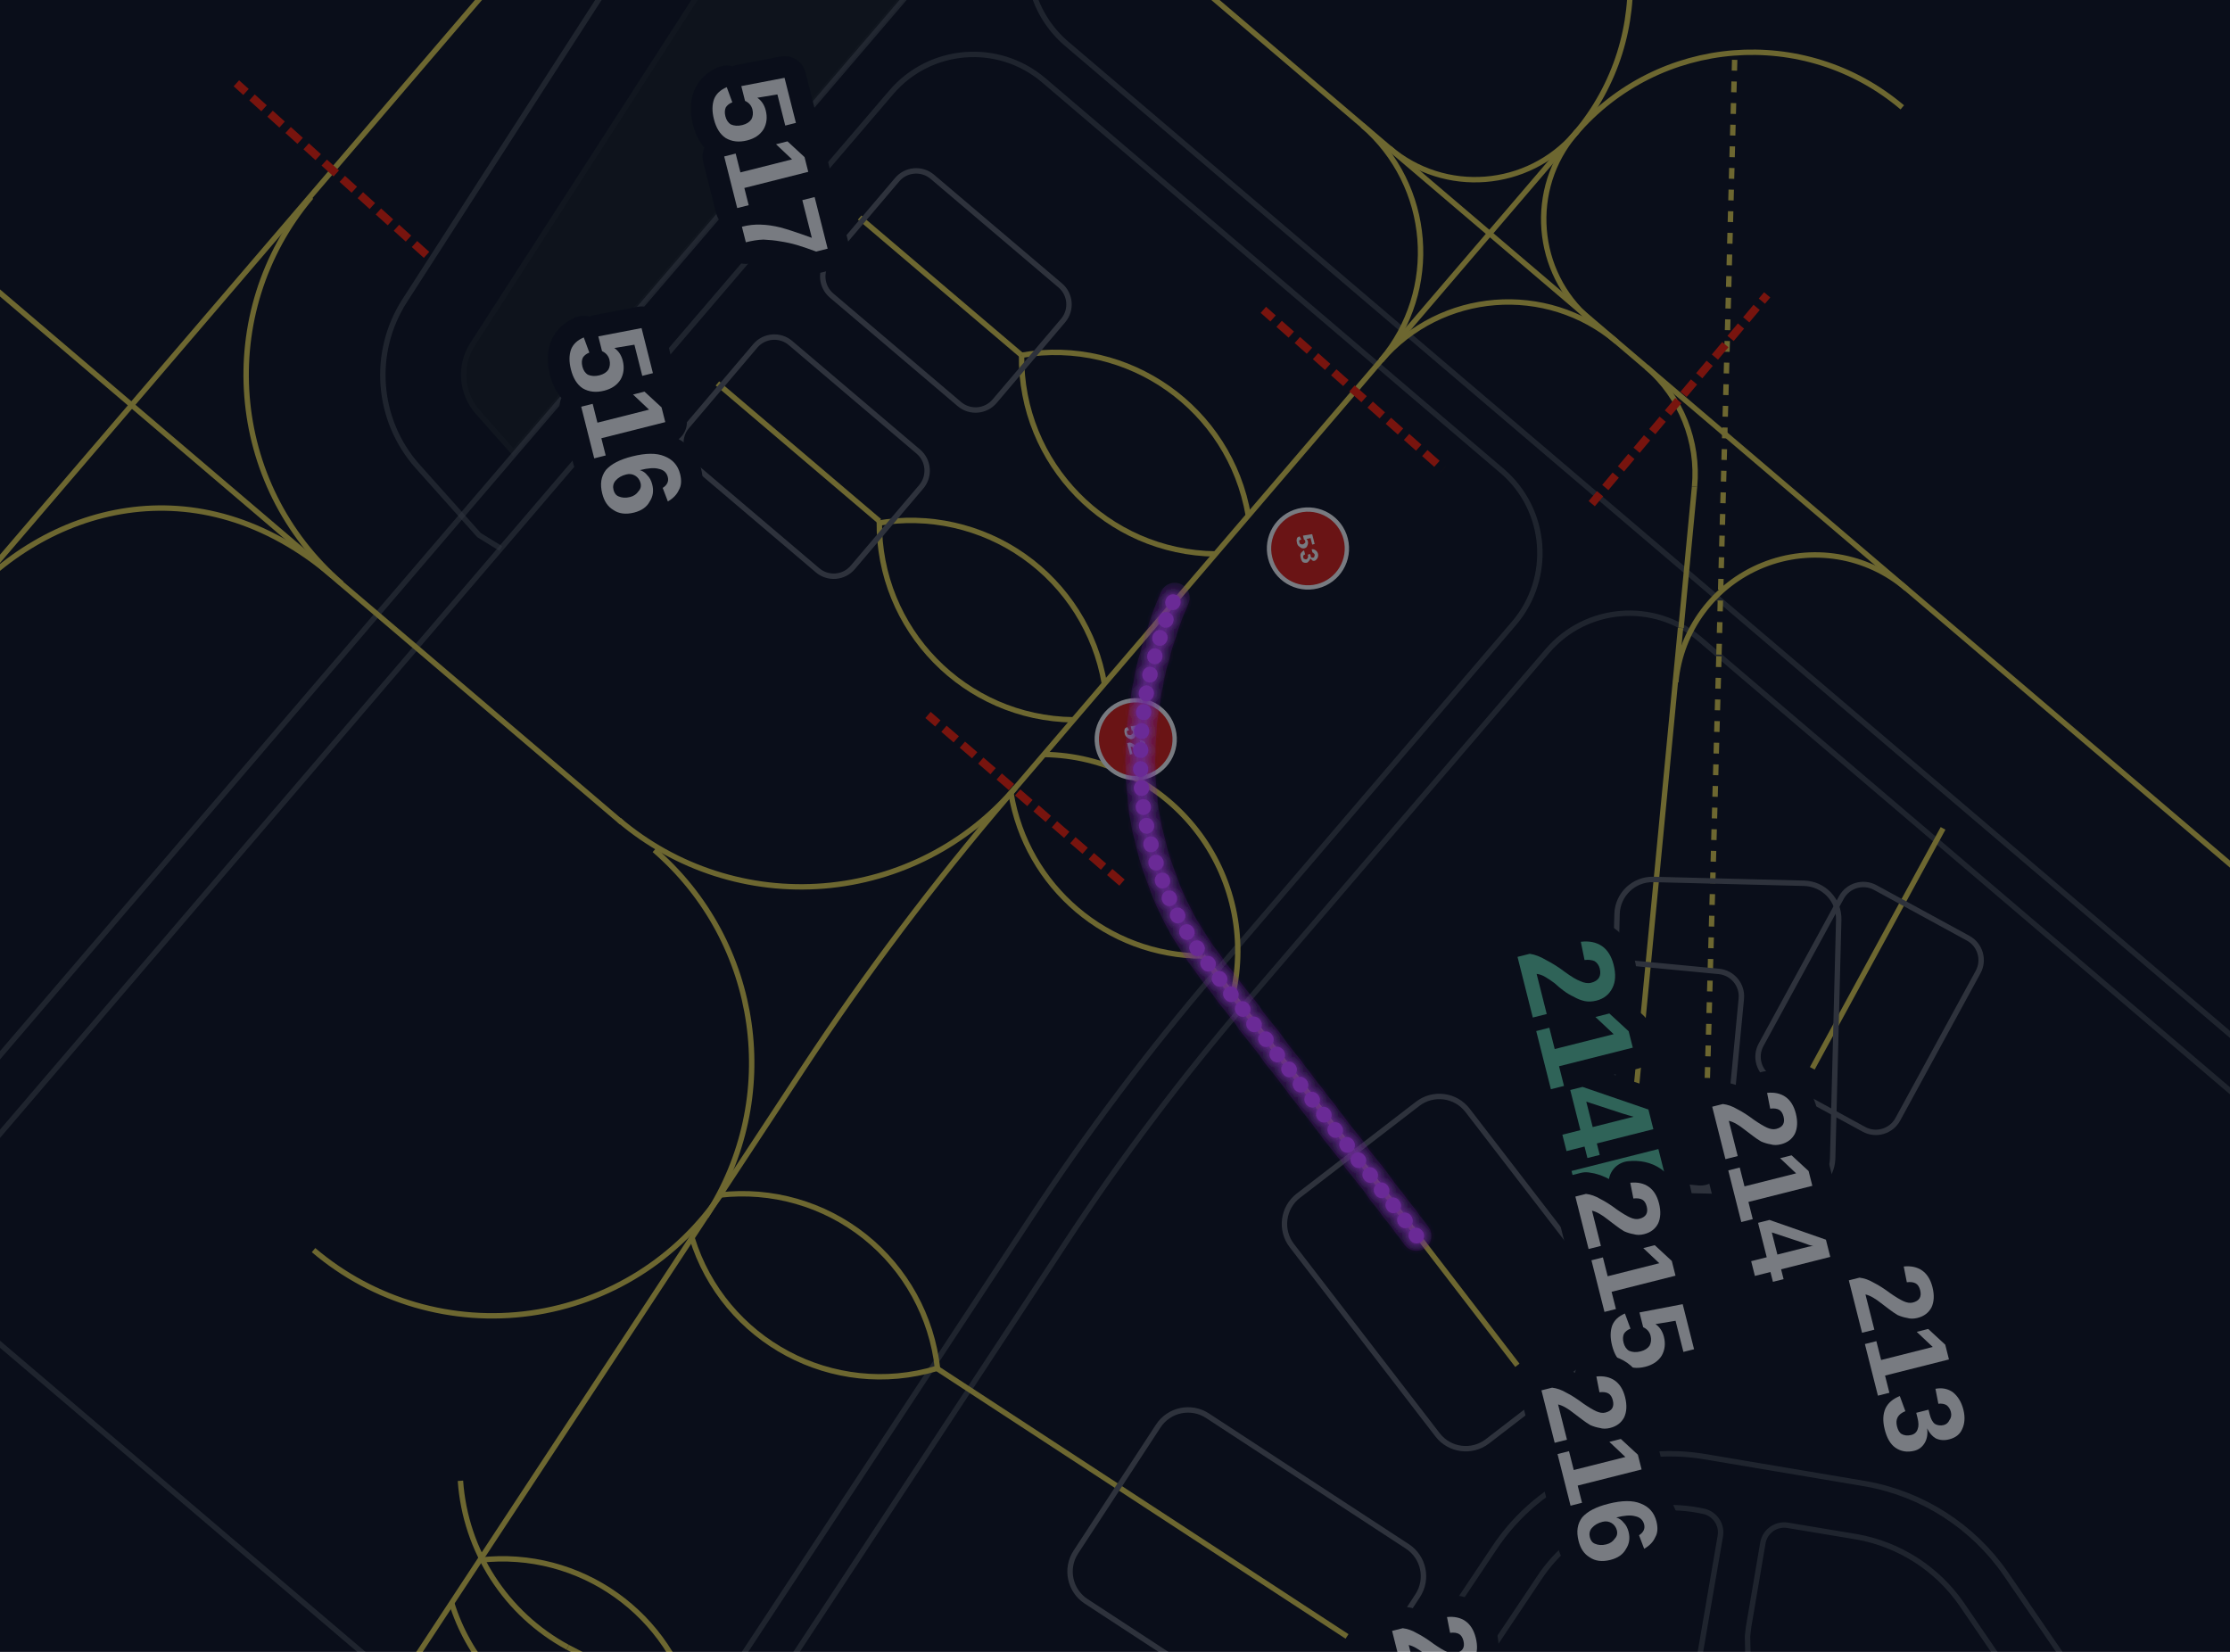
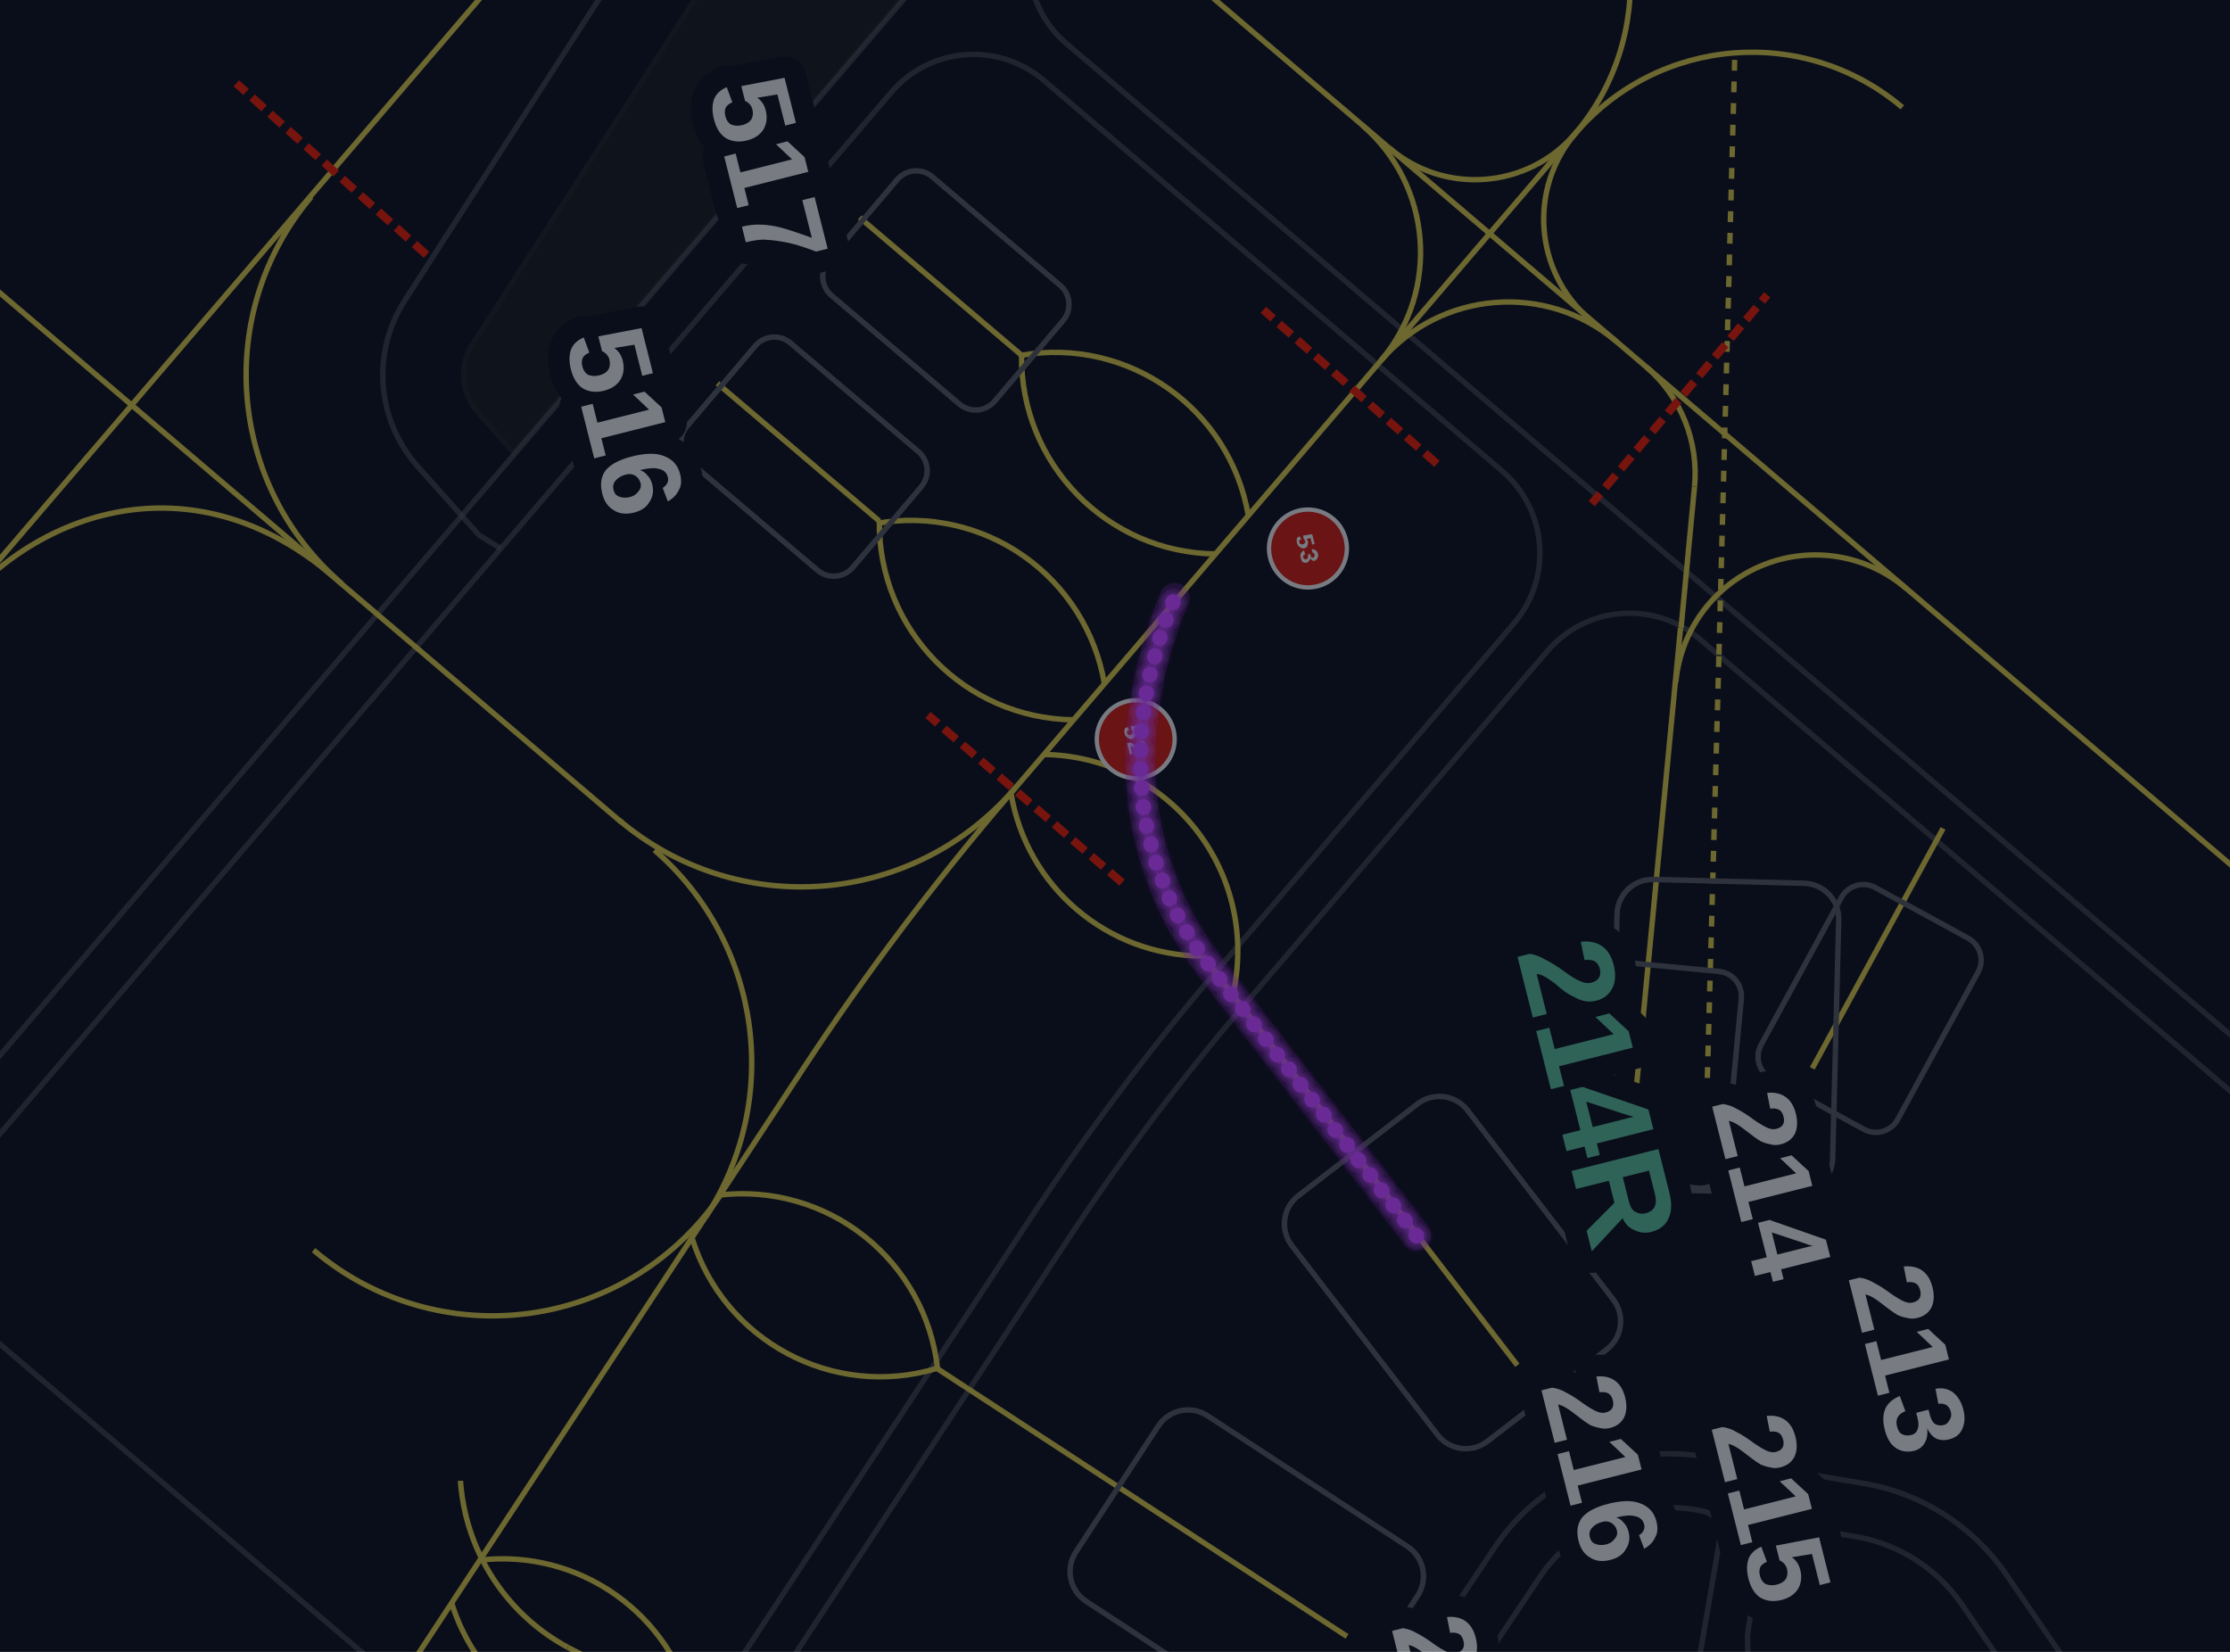
<svg xmlns="http://www.w3.org/2000/svg" viewBox="595.32 699.15 41.23 30.54">
  <defs>
    <filter id="gl" x="-30%" y="-30%" width="160%" height="160%">
      <feGaussianBlur stdDeviation="0.10" result="b" />
      <feMerge>
        <feMergeNode in="b" />
        <feMergeNode in="b" />
        <feMergeNode in="SourceGraphic" />
      </feMerge>
    </filter>
  </defs>
  <rect x="595.32" y="699.15" width="41.23" height="30.54" fill="#0a0e1a" />
  <g opacity="0.45" transform="rotate(75.84 616.933 716.811)">
    <g id="bgG">
      <defs id="defs40143">
        <clipPath id="clipPath24" clipPathUnits="userSpaceOnUse" />
      </defs>
      <path id="rect1" fill="#0a0e1a" d="M0 0h2000v1380H0Z" style="display:inline;fill:#0a0e1a" />
      <g id="layer-runways" style="display:inline">
        <path id="polygon37509" d="m530.5 678.18 230.22 325.49-4.87 3.46-230.22-325.49z" data-class="pavement-runway" data-length-m="4000" data-runway="16L/34R" data-threshold-dxf="1797.420,1291.211 5797.432,1291.222" data-threshold-wgs84="37.4728122,126.4155642 37.4434147,126.4417232" style="stroke:none;fill:#111927;fill-opacity:.51" />
        <path id="polygon37510" d="m511.31 722.4 215.83 305.15-4.86 3.46-215.83-305.14z" data-class="pavement-runway" data-length-m="3750" data-runway="16R/34L" data-threshold-dxf="2047.430,877.197 5797.429,877.230" data-threshold-wgs84="37.4688176,126.4133841 37.4412582,126.4379083" style="display:inline;fill:#111927;fill-opacity:.51;stroke:none;stroke-width:.1;stroke-dasharray:none;stroke-opacity:.6" />
      </g>
      <g id="layer-green" style="display:inline">
        <path id="path37392" d="m604.95 726.29-.87.45a1.04 1.04 0 0 1-1.25-.21l-5.21-5.58-.15-.19-.08-.14-1.06-2.03a.2.2 0 0 1 .05-.25l1.9-1.48z" data-class="green-zone" data-dxf-bulges="0.0000 -0.3366 0.0000 -0.0420 -0.0260 0.0000 -0.3627 0.0000 0.0000" data-dxf-pts="2623.67,1652.61 2622.33,1642.81 2613.35,1633.83 2537.46,1623.45 2534.95,1623.32 2533.40,1623.45 2510.60,1626.57 2508.88,1628.47 2507.83,1652.61" data-handle="7BD10" data-layer="기동지역" style="fill:#13181e;stroke:#1a1f26;stroke-width:.1" />
      </g>
      <g id="layer-schm" style="display:inline">
        <path id="polyline36917" d="m615.11 740.58-20.26-28.63-.9-1.28-3.67-5.14" data-class="schm" data-dxf-pts="2799.63,1652.99 2447.74,1652.99 2432.00,1652.99 2368.69,1652.74" data-handle="7BC45" data-layer="SCHM" style="fill:none;stroke:#5a5f68;stroke-width:.1;stroke-opacity:.6" />
        <path id="path37004" d="m597.45 715.62-1.98 1.54a1.7 1.7 0 0 0-.47 2.12l1.18 2.26.18.25 3.51 3.76 1.87 2a2.54 2.54 0 0 0 3.03.52l1.51-.79.34-.33" data-class="shoulder" data-dxf-bulges="0.0000 0.3627 0.0000 0.0000 0.0000 0.0000 0.0000 0.3366 0.0000 0.0000 0.0000" data-dxf-pts="2492.80,1652.99 2493.89,1627.82 2508.57,1611.71 2533.93,1608.24 2533.93,1608.24 2536.93,1608.24 2588.09,1615.24 2615.39,1618.97 2637.20,1640.78 2639.52,1657.74 2638.87,1662.49" data-handle="7BD11" data-layer="SCHM" style="fill:none;stroke:#5a5f68;stroke-width:.1;stroke-opacity:.6" />
        <path id="path37065" d="M640.08 702.54a4 4 0 0 0-2.67 0l-5.61 2.07a4 4 0 0 0-2.24 2.1l-1.2 2.73a3.9 3.9 0 0 0 .68 4.23l10.51 11.64.25.3.4.53a1.5 1.5 0 0 1-.05 1.89l-2.07 2.43a10 10 0 0 1-1.42 1.36l-.98.77a2 2 0 0 1-2.69-.22l-11.4-12.44a44 44 0 0 1-3.48-4.32l-4.92-6.96a2 2 0 0 1 .47-2.78l26.23-18.65a2 2 0 0 1 2.77.48l3.84 5.43a2.6 2.6 0 0 1 .33 2.38l-1.93 5.34-.01.03-.03.1-.03.1-.04.1-.03.09-.03.1-.03.1-.03.1-.03.09-.03.1-.03.1-.02.1-.03.1-.03.13a2 2 0 0 1-1.58 1.26 1 1 0 0 1-.52-.07z" data-class="schm" data-dxf-bulges="0.1760 0.0000 0.2034 0.0000 0.2962 0.0000 -0.0196 0.0000 -0.3552 0.0000 0.0000 -0.0493 0.0000 -0.3917 0.0000 -0.0316 0.0000 -0.4141 0.0000 -0.4142 0.0000 -0.2457 0.0000 0.0000 0.0000 0.0000 0.0000 0.0000 0.0000 0.0000 0.0000 0.0000 0.0000 0.0000 0.0000 0.0000 0.0000 -0.2690 -0.1099 0.0000" data-dxf-pts="2633.80,2078.54 2618.28,2056.56 2602.53,1998.61 2606.71,1968.11 2622.07,1942.34 2660.58,1923.39 2816.91,1942.03 2820.82,1942.34 2827.44,1942.61 2842.59,1931.27 2842.62,1931.17 2850.41,1900.10 2853.30,1880.65 2853.91,1868.13 2836.45,1847.31 2668.47,1826.00 2612.90,1822.49 2527.42,1822.49 2507.43,1842.49 2507.43,2165.81 2527.43,2185.81 2594.23,2185.81 2615.58,2174.64 2648.05,2127.89 2648.24,2127.61 2648.84,2126.77 2649.43,2125.93 2650.04,2125.10 2650.65,2124.27 2651.26,2123.45 2651.88,2122.63 2652.51,2121.81 2653.14,2121.00 2653.78,2120.19 2654.43,2119.39 2655.08,2118.60 2655.73,2117.80 2656.57,2116.80 2657.73,2096.55 2654.18,2092.70" data-handle="7BDB7" data-layer="SCHM" style="fill:none;stroke:#5a5f68;stroke-width:.1;stroke-opacity:.6" />
        <path id="path37068" d="M640.91 715.6h.11l.02-.01h.02l.02-.01.02-.01.03-.01.01-.01.02-.01.02-.01.02-.02.02-.01.01-.02.02-.01.01-.02.02-.02.01-.02.01-.02.01-.02.01-.02.01-.02v-.02l.01-.02v-.04l.37-3.62a.44.44 0 0 0-.39-.48h-.03l-.01.14-.94-.1.09-.87-.13-.58.42-4.04.46-1.29a.4.4 0 0 0-.02-.32.4.4 0 0 0-.22-.18l-1.2-.43a3 3 0 0 0-2 0l-5.6 2.06a3 3 0 0 0-1.67 1.57l-.52 1.19a.4.4 0 0 0 .2.52l1.45.64.16.06.39.09.16.06 1.94.86a2 2 0 0 1 .51.37l3.05 3.37a.2.2 0 0 0 .34-.11l.08-.78.59.07-.16 1.6a.3.3 0 0 0 .28.35z" data-class="schm" data-dxf-bulges="0.0000 0.0000 0.0000 0.0000 0.0000 0.0000 0.0000 0.0000 0.0000 0.0000 0.0000 0.0000 0.0000 0.0000 0.0000 0.0000 0.0000 0.0000 0.0000 0.0000 0.0000 0.0000 0.0000 0.0000 0.0000 0.0000 0.0000 0.0000 0.0000 0.4142 0.0000 0.0000 0.0000 0.0000 0.0000 0.0000 0.0000 0.2097 0.1732 0.0000 0.1767 0.0000 0.2028 0.0000 0.4142 0.0000 0.0437 0.0000 -0.0437 0.0000 -0.1051 0.0000 0.6494 0.0000 0.0000 0.0000 0.4142 0.0000 0.0000" data-dxf-pts="2745.40,2009.54 2745.55,2009.71 2745.68,2009.89 2745.80,2010.08 2745.92,2010.27 2746.02,2010.47 2746.11,2010.68 2746.18,2010.89 2746.25,2011.10 2746.30,2011.32 2746.34,2011.54 2746.37,2011.76 2746.39,2011.99 2746.39,2012.21 2746.39,2012.44 2746.36,2012.66 2746.33,2012.88 2746.28,2013.10 2746.23,2013.32 2746.16,2013.53 2746.07,2013.74 2745.98,2013.94 2745.88,2014.14 2745.76,2014.33 2745.63,2014.52 2745.50,2014.70 2745.35,2014.87 2745.19,2015.03 2745.03,2015.18 2717.64,2039.16 2711.44,2038.74 2711.24,2038.52 2712.29,2037.59 2706.05,2030.47 2699.45,2036.23 2693.96,2038.54 2663.33,2065.40 2655.49,2076.68 2652.75,2078.36 2649.98,2077.60 2639.51,2070.33 2627.90,2053.85 2612.16,1996.00 2615.30,1973.23 2621.96,1962.06 2627.44,1960.68 2641.06,1968.79 2642.47,1969.81 2645.51,1972.43 2646.92,1973.45 2665.25,1984.38 2671.15,1986.39 2716.50,1991.79 2717.58,1995.28 2711.70,2000.43 2715.65,2004.94 2727.81,1994.30 2732.33,1994.60 2745.40,2009.54" data-handle="7BDBA" data-layer="SCHM" style="fill:none;stroke:#5a5f68;stroke-width:.1;stroke-opacity:.6" />
        <path id="path37074" d="M629.78 713a2.9 2.9 0 0 1-.46-3.26.4.4 0 0 1 .51-.19l4.06 1.8.1.06" data-class="schm" data-dxf-bulges="-0.3070 -0.4027 0.0000 -0.0484 -0.0484" data-dxf-pts="2659.40,1933.32 2630.09,1948.47 2631.56,1953.81 2669.86,1976.65 2670.91,1977.14" data-handle="7BDC3" data-layer="SCHM" style="fill:none;stroke:#5a5f68;stroke-width:.1;stroke-opacity:.6" />
        <path id="polyline37075" d="m629.78 713 8.16 9.04" data-class="schm" data-dxf-pts="2659.40,1933.32 2780.78,1947.80" data-handle="7BDC6" data-layer="SCHM" style="fill:none;stroke:#5a5f68;stroke-width:.1;stroke-opacity:.6" />
        <path id="path37079" d="m650.37 673.96-9.74 6.92a2.3 2.3 0 0 0-.65 3.05 2 2 0 0 1-.55 2.64l-39.31 27.96a2 2 0 0 1-2.21.06l-6.73-9.53" data-class="schm" data-dxf-bulges="0.0000 0.3909 -0.3909 0.0000 -0.3032 0.0000 0.0000" data-dxf-pts="2459.88,2328.74 2459.88,2208.67 2481.04,2185.74 2499.43,2165.81 2499.43,1681.24 2487.09,1662.76 2370.07,1662.84" data-handle="7BDCA" data-layer="SCHM" style="fill:none;stroke:#5a5f68;stroke-width:.1;stroke-opacity:.6" />
        <path id="path37092" d="m606.62 726.95 9.2 13a2 2 0 0 0 2.26-.04l9.98-7.1a2.8 2.8 0 0 0 .44-4.16l-7.49-8.18a45 45 0 0 1-3.55-4.4l-4.92-6.95a2 2 0 0 0-2.77-.48l-9.09 6.46a2 2 0 0 0-.47 2.79z" data-class="schm" data-dxf-bulges="0.0000 0.3107 0.0000 0.4517 0.0000 -0.0316 0.0000 0.4143 0.0000 0.4142 0.0000" data-dxf-pts="2638.87,1662.49 2798.58,1662.56 2811.43,1681.24 2811.43,1804.30 2779.91,1832.07 2669.48,1818.06 2612.90,1814.49 2527.44,1814.51 2507.43,1794.51 2507.43,1682.49 2527.43,1662.49" data-handle="7BDDB" data-layer="SCHM" style="fill:none;stroke:#5a5f68;stroke-width:.1;stroke-opacity:.6" />
        <path id="path37095" d="m592.04 706.3 5.03-2.63 2.1-1.49 2.13-2.91a2.6 2.6 0 0 0 .39-2.29l-.4-1.31" data-class="schm" data-dxf-bulges="0.0000 0.0000 0.0000 0.2371 0.0000 0.0000" data-dxf-pts="2385.20,1662.77 2392.93,1719.28 2392.93,1745.10 2381.61,1779.42 2365.10,1795.92 2352.03,1800.25" data-handle="7BDE0" data-layer="SCHM" style="fill:none;stroke:#5a5f68;stroke-width:.1;stroke-opacity:.6" />
      </g>
      <g id="layer-centerlines" style="display:inline">
        <g id="g1054" />
        <g id="g225" style="display:inline">
          <path id="path37930" d="M606.35 730.09c-2.67 1.9-2.56 4.85-1.12 6.84" style="fill:none;stroke:#e6d24c;stroke-width:.1;stroke-dasharray:none;stroke-opacity:1" />
          <path id="path37956" d="M599.46 728.76a5.1 5.1 0 0 0 7.07 1.2" data-class="centerline-twy" data-dxf-arc="2611.93,1644.23,51.00,270.00,0.00" data-handle="70EF6" data-layer="항공기동선" style="fill:none;stroke:#e6d24c;stroke-width:.1" />
        </g>
        <path id="polyline38502" d="m597.61 736.31 14.47-10.29" data-class="centerline-twy" data-dxf-pts="2662.93,1542.23 2662.93,1720.50" data-handle="711C6" data-layer="항공기동선" style="fill:none;stroke:#e6d24c;stroke-width:.1;display:inline" />
        <g id="g508" style="display:inline">
          <path id="path38578" d="M619.52 726.29a5.2 5.2 0 0 0-6.8-.73" data-class="centerline-twy" data-dxf-arc="2714.93,1720.50,52.00,97.23,180.00" data-handle="71219" data-layer="항공기동선" style="fill:none;stroke:#e6d24c;stroke-width:.1" />
          <path id="path38579" d="M612.02 726.06a5.2 5.2 0 0 0 1.21-7.26" data-class="centerline-twy" data-dxf-arc="2610.93,1711.98,52.00,0.00,90.31" data-handle="7121A" data-layer="항공기동선" style="fill:none;stroke:#e6d24c;stroke-width:.1" />
        </g>
        <g id="g513">
          <path id="line38588" d="m525.32 714.28 211.11 298.47Z" style="baseline-shift:baseline;display:inline;overflow:visible;opacity:1;fill:none;stroke:#e6d24c;stroke-width:.1;stroke-dasharray:none;stroke-opacity:1;stop-color:#000;stop-opacity:1" />
        </g>
        <path id="line38837" d="m549.25 657.8 229.81 324.93Z" style="baseline-shift:baseline;display:inline;overflow:visible;fill:none;stroke:#e6d24c;stroke-width:.1;stroke-dasharray:none;stroke-opacity:1;stop-color:#000" />
        <path id="polyline39126" d="m636.66 685.6-42.55 30.26z" style="baseline-shift:baseline;display:inline;overflow:visible;opacity:1;fill:none;stroke:#e6d24c;stroke-width:.1;stroke-dasharray:none;stroke-opacity:1;stop-color:#000;stop-opacity:1" />
        <g id="g557" style="display:inline">
          <path id="path39128" d="M613.31 718.91a3.6 3.6 0 0 0 3.79-2.7" data-class="centerline-twy" data-dxf-bulges="0.3620 0.3620" data-dxf-pts="2611.99,1763.98 2611.98,1810.72" data-handle="714D4" data-layer="항공기동선" style="fill:none;stroke:#e6d24c;stroke-width:.1" />
          <path id="path39129" d="M617.94 715.85a3.63 3.63 0 0 0-5.17 2.29" data-class="centerline-twy" data-dxf-bulges="0.4793 0.0000" data-dxf-pts="2613.90,1819.75 2602.55,1763.99" data-handle="714D5" data-layer="항공기동선" style="fill:none;stroke:#e6d24c;stroke-width:.1" />
        </g>
        <g id="g321" style="display:inline">
          <path id="polyline39144" d="m604.64 722.32 3.2-2.28" data-class="centerline-twy" data-dxf-pts="2589.43,1673.07 2589.43,1712.59" data-handle="714000000" data-layer="항공기동선" style="fill:none;stroke:#e6d24c;stroke-width:.1" />
          <path id="polyline39145" d="m602.31 719.02 3.2-2.28" data-class="centerline-twy" data-dxf-pts="2548.93,1673.07 2548.93,1712.59" data-handle="7140000000" data-layer="항공기동선" style="fill:none;stroke:#e6d24c;stroke-width:.1" />
        </g>
        <g id="g556" style="display:inline">
          <path id="path39145" d="M619.84 726.64a3.64 3.64 0 0 0 3.45-3.8" data-class="centerline-twy" data-dxf-bulges="0.4129 0.4129" data-dxf-pts="2713.15,1772.70 2702.12,1823.01" data-handle="71400000000" data-layer="항공기동선" style="fill:none;stroke:#e6d24c;stroke-width:.1" />
          <path id="path39146" d="M623.3 722.83a3.63 3.63 0 0 0-4.1 3.12" data-class="centerline-twy" data-dxf-bulges="0.4155 0.0000" data-dxf-pts="2702.09,1823.21 2703.78,1771.51" data-handle="714000000000" data-layer="항공기동선" style="fill:none;stroke:#e6d24c;stroke-width:.1" />
        </g>
        <g id="g560" style="display:inline">
          <path id="path39152" d="M613.7 701.93a2.59 2.59 0 0 0 .63 4.56" data-class="centerline-twy" data-dxf-bulges="0.6068 0.0000" data-dxf-pts="2475.43,1865.68 2516.34,1844.38" data-handle="714F0" data-layer="항공기동선" style="fill:none;stroke:#e6d24c;stroke-width:.1" />
          <path id="path334" d="m613.38 706.15-2.47-.88" style="baseline-shift:baseline;display:inline;overflow:visible;fill:none;stroke:#e6d24c;stroke-width:.1;stroke-dasharray:none;stroke-opacity:1;stop-color:#000" />
          <path id="path39154" d="M610.91 705.27a2.6 2.6 0 0 0-2.36.32" data-class="centerline-twy" data-dxf-bulges="0.2447 0.0000" data-dxf-pts="2486.52,1823.49 2475.43,1802.20" data-handle="714F2" data-layer="항공기동선" style="fill:none;stroke:#e6d24c;stroke-width:.1" />
        </g>
        <g id="g328" style="display:inline">
          <path id="polyline39124" d="m603.44 702.62 10.62 2.98" style="baseline-shift:baseline;display:inline;overflow:visible;opacity:1;fill:none;stroke:#e6d24c;stroke-width:.1;stroke-dasharray:.2,.2;stroke-dashoffset:0;stroke-opacity:1;stop-color:#000;stop-opacity:1" />
        </g>
        <g id="g314" style="display:inline">
          <path id="path39162" d="M605.05 699.83a4.3 4.3 0 0 0-1.01 5.98" data-class="centerline-twy" data-dxf-bulges="0.4142 0.0000" data-dxf-pts="2407.93,1806.99 2450.93,1763.99" data-handle="714FB" data-layer="항공기동선" style="fill:none;stroke:#e6d24c;stroke-width:.1" />
          <path id="path39163" d="M604.04 705.81a4.3 4.3 0 0 0-5.96-1.02" data-class="centerline-twy" data-dxf-bulges="0.4142 0.0000" data-dxf-pts="2450.93,1763.99 2407.93,1720.99" data-handle="714FC" data-layer="항공기동선" style="fill:none;stroke:#e6d24c;stroke-width:.1" />
        </g>
        <g id="g507" style="display:inline">
          <path id="path39149" d="M618.35 733.48a5.1 5.1 0 0 0 .82-7.58" data-class="centerline-twy" data-dxf-bulges="0.4505 0.0000" data-dxf-pts="2760.43,1720.83 2703.21,1771.45" data-handle="714EC" data-layer="항공기동선" style="fill:none;stroke:#e6d24c;stroke-width:.1" />
        </g>
        <g id="g315" style="display:inline">
          <path id="path39150" d="M603.46 709.21a2.44 2.44 0 0 0 .58-3.4" data-class="centerline-twy" data-dxf-bulges="0.4142 0.0000" data-dxf-pts="2475.43,1739.49 2450.93,1763.99" data-handle="714EE" data-layer="항공기동선" style="fill:none;stroke:#e6d24c;stroke-width:.1" />
          <path id="path39151" d="M604.04 705.81a2.44 2.44 0 0 0 3.4.58" data-class="centerline-twy" data-dxf-bulges="0.4142 0.0000" data-dxf-pts="2450.93,1763.99 2475.43,1788.49" data-handle="714EF" data-layer="항공기동선" style="fill:none;stroke:#e6d24c;stroke-width:.1" />
          <path id="path39179" d="M607.23 710.32a3.1 3.1 0 0 0-4.3-.73" data-class="centerline-twy" data-dxf-bulges="0.4142 0.0000" data-dxf-pts="2506.43,1763.99 2475.43,1732.99" data-handle="7150C" data-layer="항공기동선" style="fill:none;stroke:#e6d24c;stroke-width:.1" />
          <path id="path39180" d="M607.96 706.01a3.1 3.1 0 0 0-.73 4.31" data-class="centerline-twy" data-dxf-bulges="0.4142 0.0000" data-dxf-pts="2475.43,1794.99 2506.43,1763.99" data-handle="7150D" data-layer="항공기동선" style="fill:none;stroke:#e6d24c;stroke-width:.1" />
        </g>
        <g id="g558" style="display:inline">
          <path id="path38561" d="M607.87 720.09a3.63 3.63 0 0 1 3.9-3.35" data-class="centerline-twy" data-dxf-bulges="-0.4141 0.0000" data-dxf-pts="2590.00,1712.58 2585.27,1763.97" data-handle="71207" data-layer="항공기동선" style="fill:none;stroke:#e6d24c;stroke-width:.1" />
          <path id="path39183" d="M607.84 720.04a3.63 3.63 0 0 0 4.44-2.58" data-class="centerline-twy" data-dxf-bulges="0.4142 0.3544" data-dxf-pts="2589.43,1712.59 2594.15,1763.99" data-handle="71510" data-layer="항공기동선" style="fill:none;stroke:#e6d24c;stroke-width:.1" />
        </g>
        <g id="g559" style="display:inline">
          <path id="path39184" d="M609.41 713.4a3.63 3.63 0 0 0-3.9 3.34" data-class="centerline-twy" data-dxf-bulges="0.4142 0.0000" data-dxf-pts="2544.21,1763.99 2548.93,1712.59" data-handle="71511" data-layer="항공기동선" style="fill:none;stroke:#e6d24c;stroke-width:.1" />
          <path id="path39185" d="M605.51 716.74a3.63 3.63 0 0 0 4.44-2.58" data-class="centerline-twy" data-dxf-bulges="0.4142 0.3544" data-dxf-pts="2548.93,1712.59 2553.65,1763.99" data-handle="71512" data-layer="항공기동선" style="fill:none;stroke:#e6d24c;stroke-width:.1" />
        </g>
        <g id="g555" style="display:inline">
          <path id="path39147" d="M625.3 732.6a3.64 3.64 0 0 0 3.4-4.23" data-class="centerline-twy" data-dxf-bulges="0.4482 0.0000" data-dxf-pts="2793.62,1782.91 2778.80,1835.35" data-handle="714EA" data-layer="항공기동선" style="fill:none;stroke:#e6d24c;stroke-width:.1" />
          <path id="path39148" d="M628.36 728.75a3.63 3.63 0 0 0-3.7 3.15" data-class="centerline-twy" data-dxf-bulges="0.3829 0.0000" data-dxf-pts="2779.94,1830.29 2784.24,1781.72" data-handle="714EB" data-layer="항공기동선" style="fill:none;stroke:#e6d24c;stroke-width:.1" />
          <path id="path39156" d="M623.15 731.89a3.8 3.8 0 0 0 3.47-1.17" data-class="centerline-twy" data-dxf-bulges="0.2619 0.0000" data-dxf-pts="2775.82,1770.27 2785.90,1804.61" data-handle="714F4" data-layer="항공기동선" style="fill:none;stroke:#e6d24c;stroke-width:.1" />
          <path id="path324" d="m628.7 728.37-2.08 2.35" style="baseline-shift:baseline;display:inline;overflow:visible;opacity:1;fill:none;stroke:#e6d24c;stroke-width:.1;stroke-dasharray:none;stroke-opacity:1;stop-color:#000;stop-opacity:1" />
        </g>
        <g id="g316" style="display:inline">
          <path id="path39125" d="m604.01 705.77 9.35 13.21a50 50 0 0 0 3.95 4.9l13.37 14.59" data-class="centerline-twy" data-dxf-bulges="0.0000 0.0316 0.0000 0.0000" data-dxf-pts="2450.46,1763.99 2612.90,1763.99 2675.84,1767.97 2872.85,1792.96" data-handle="714CF" data-layer="항공기동선" style="fill:none;stroke:#e6d24c;stroke-width:.1" />
        </g>
        <g id="g519">
          <path id="polyline39225" d="M775.93 997.26 547.36 674.08" style="baseline-shift:baseline;display:inline;overflow:visible;opacity:1;fill:none;stroke:#e6d24c;stroke-width:.1;stroke-dasharray:none;stroke-opacity:1;stop-color:#000;stop-opacity:1" />
        </g>
        <g id="g569" style="display:inline">
          <path id="path327" d="m614.06 705.6 8.77 2.47" style="baseline-shift:baseline;display:inline;overflow:visible;opacity:1;fill:none;stroke:#e6d24c;stroke-width:.1;stroke-dasharray:.2,.2;stroke-dashoffset:0;stroke-opacity:1;stop-color:#000;stop-opacity:1" />
          <path id="polyline39125" d="m622.34 709.36-8.96-3.2" style="baseline-shift:baseline;display:inline;overflow:visible;opacity:1;fill:none;stroke:#e6d24c;stroke-width:.1;stroke-dasharray:none;stroke-opacity:1;stop-color:#000;stop-opacity:1" />
          <path id="polyline39196" d="m629.95 716.7-6.66 6.14" style="baseline-shift:baseline;display:inline;overflow:visible;opacity:1;fill:none;stroke:#e6d24c;stroke-width:.1;stroke-dasharray:none;stroke-opacity:1;stop-color:#000;stop-opacity:1" />
          <path id="polyline39202" d="m634.28 722.08-5.58 6.3" style="baseline-shift:baseline;display:inline;overflow:visible;opacity:1;fill:none;stroke:#e6d24c;stroke-width:.1;stroke-dasharray:none;stroke-opacity:1;stop-color:#000;stop-opacity:1" />
          <path id="polyline39206" d="m625.86 712.42-8.76 3.79" data-class="centerline-twy" data-dxf-pts="2631.94,1904.60 2611.98,1810.72" data-handle="71528" data-layer="항공기동선" style="fill:none;stroke:#e6d24c;stroke-width:.1" />
          <path id="polyline39230" d="m621.87 705.79-3.71-3.43" data-class="centerline-twy" data-dxf-pts="2554.47,1910.30 2504.87,1899.76" data-handle="7BDAF" data-layer="항공기동선" style="fill:none;stroke:#e6d24c;stroke-width:.1;display:inline" />
        </g>
      </g>
      <g id="g1004">
        <path id="path1219" d="m452.24 714.69 5.98-4" style="display:inline;opacity:1;fill:none;fill-opacity:1;stroke:#ff1a00;stroke-width:.222;stroke-miterlimit:4;stroke-dasharray:.444,.222;stroke-dashoffset:.089;stroke-opacity:1" transform="translate(291.781 247.106)scale(.67509)" />
        <path id="path36" d="m525.49 426.15 19.92-13.95" style="opacity:1;fill:none;stroke:#ff1a00;stroke-width:.748;stroke-dasharray:1.495,.748;stroke-dashoffset:.299" transform="translate(506.096 634.537)scale(.20065)" />
        <path id="path37" d="m605.79 712.2 3.67-2.5" style="opacity:1;fill:none;stroke:#ff1a00;stroke-width:.15;stroke-dasharray:.3,.15;stroke-dashoffset:.06" />
      </g>
      <g id="g436" style="display:inline;stroke:#5b5e67" transform="translate(.326 -.24)">
        <rect id="rect340-3-9-2-7-2-9-2-0-9" width="4.1" height="5.731" x="951.568" y="119.237" ry=".658" style="display:inline;fill:none;stroke:#5b5e67;stroke-width:.1;stroke-linecap:round;stroke-linejoin:round;stroke-miterlimit:5;stroke-dasharray:none;stroke-dashoffset:0;paint-order:stroke fill markers" transform="rotate(41.55)" />
        <rect id="rect340-3-9-2-7-2-9-2-0-9-4" width="4.1" height="5.731" x="951.888" y="22.133" ry=".658" style="display:inline;fill:none;stroke:#5b5e67;stroke-width:.1;stroke-linecap:round;stroke-linejoin:round;stroke-miterlimit:5;stroke-dasharray:none;stroke-dashoffset:0;paint-order:stroke fill markers" transform="rotate(47.34)" />
        <rect id="rect340-3-9-2-7-2-9-2-0-9-4-2" width="4.1" height="5.731" x="900.533" y="-291.201" ry=".658" style="display:inline;fill:none;stroke:#5b5e67;stroke-width:.1;stroke-linecap:round;stroke-linejoin:round;stroke-miterlimit:5;stroke-dasharray:none;stroke-dashoffset:0;paint-order:stroke fill markers" transform="rotate(66.56)" />
        <rect id="rect340-7-9-0-7-2-8-0-3-1-6-3-7-8-4-1-6-9-8-5-9-4" width="2.879" height="4.025" x="-97.36" y="932.199" ry=".462" style="display:inline;fill:none;stroke:#5b5e67;stroke-width:.1;stroke-linecap:round;stroke-linejoin:round;stroke-miterlimit:5;stroke-dasharray:none;stroke-dashoffset:0;paint-order:stroke fill markers" transform="rotate(-47.236)" />
        <rect id="rect340-7-9-0-7-2-8-0-3-1-6-3-7-8-4-1-6-9-8-5-9-4-7" width="2.879" height="4.025" x="-460.672" y="820.893" ry=".462" style="display:inline;fill:none;stroke:#5b5e67;stroke-width:.1;stroke-linecap:round;stroke-linejoin:round;stroke-miterlimit:5;stroke-dasharray:none;stroke-dashoffset:0;paint-order:stroke fill markers" transform="rotate(-70.382)" />
        <g id="g1008" style="stroke:#5b5e67">
          <rect id="rect340-7-9-0-7-2-8-0-3-1-6-3-7-8-4-1-6-9-8-5-9-4-7-0" width="2.879" height="4.025" x="933.69" y="-76.508" ry=".462" style="display:inline;fill:none;stroke:#5b5e67;stroke-width:.1;stroke-linecap:round;stroke-linejoin:round;stroke-miterlimit:5;stroke-dasharray:none;stroke-dashoffset:0;paint-order:stroke fill markers" transform="rotate(54.5)" />
          <rect id="rect340-7-9-0-7-2-8-0-3-1-6-3-7-8-4-1-6-9-8-5-9-4-7-0-8" width="2.879" height="4.025" x="937.73" y="-76.498" ry=".462" style="display:inline;fill:none;stroke:#5b5e67;stroke-width:.1;stroke-linecap:round;stroke-linejoin:round;stroke-miterlimit:5;stroke-dasharray:none;stroke-dashoffset:0;paint-order:stroke fill markers" transform="rotate(54.5)" />
        </g>
        <rect id="rect340-5-9-6-8-9-3-8-2-7-8-5-8-8-6-8-7-9-4-3-5-2-6-5-7-8-6-3-7-8-0-0-7-2-2-6" width="4.1" height="5.731" x="-516.337" y="785.24" ry=".658" style="display:inline;fill:none;stroke:#5b5e67;stroke-width:.1;stroke-linecap:round;stroke-linejoin:round;stroke-miterlimit:5;stroke-dasharray:none;stroke-dashoffset:0;paint-order:stroke fill markers" transform="rotate(-74.384)" />
      </g>
      <g id="g1052" />
      <g id="layer-stand-labels" style="font-family:Arial,Helvetica,sans-serif;font-weight:700;text-anchor:middle">
        <text x="627.51" y="706.09" style="fill:none;stroke:#0a0e1a;stroke-width:.8;stroke-linejoin:round;font-size:2.1px" id="lbl-213-h">213</text>
        <text x="627.51" y="706.09" style="fill:#ffffff;stroke:none;font-size:2.1px" id="lbl-213">213</text>
        <text x="623.78" y="707.76" style="fill:none;stroke:#0a0e1a;stroke-width:.8;stroke-linejoin:round;font-size:2.1px" id="lbl-214-h">214</text>
        <text x="623.78" y="707.76" style="fill:#ffffff;stroke:none;font-size:2.1px" id="lbl-214">214</text>
        <text x="621.33" y="710.57" style="fill:none;stroke:#0a0e1a;stroke-width:.8;stroke-linejoin:round;font-size:2.4px" id="lbl-214R-h">214R</text>
        <text x="621.33" y="710.57" style="fill:#5dcaa5;stroke:none;font-size:2.4px" id="lbl-214R">214R</text>
-         <text x="624.77" y="710.62" style="fill:none;stroke:#0a0e1a;stroke-width:.8;stroke-linejoin:round;font-size:2.1px" id="lbl-215-h">215</text>
-         <text x="624.77" y="710.62" style="fill:#ffffff;stroke:none;font-size:2.1px" id="lbl-215">215</text>
+         <text x="629.57" y="709.23" style="fill:none;stroke:#0a0e1a;stroke-width:.8;stroke-linejoin:round;font-size:2.1px" id="lbl-215-h">215</text>
+         <text x="629.57" y="709.23" style="fill:#ffffff;stroke:none;font-size:2.1px" id="lbl-215">215</text>
        <text x="628.09" y="712.10" style="fill:none;stroke:#0a0e1a;stroke-width:.8;stroke-linejoin:round;font-size:2.1px" id="lbl-216-h">216</text>
        <text x="628.09" y="712.10" style="fill:#ffffff;stroke:none;font-size:2.1px" id="lbl-216">216</text>
        <text x="631.73" y="715.87" style="fill:none;stroke:#0a0e1a;stroke-width:.8;stroke-linejoin:round;font-size:2.1px" id="lbl-217-h">217</text>
        <text x="631.73" y="715.87" style="fill:#ffffff;stroke:none;font-size:2.1px" id="lbl-217">217</text>
        <text x="604.90" y="724.87" style="fill:none;stroke:#0a0e1a;stroke-width:.8;stroke-linejoin:round;font-size:2.1px" id="lbl-516-h">516</text>
        <text x="604.90" y="724.87" style="fill:#ffffff;stroke:none;font-size:2.1px" id="lbl-516">516</text>
        <text x="601.06" y="721.17" style="fill:none;stroke:#0a0e1a;stroke-width:.8;stroke-linejoin:round;font-size:2.1px" id="lbl-517-h">517</text>
        <text x="601.06" y="721.17" style="fill:#ffffff;stroke:none;font-size:2.1px" id="lbl-517">517</text>
      </g>
      <g id="layer-points">
        <g id="pt-52" transform="translate(612.91,716.43)">
          <circle r="0.72" fill="#e01b0f" stroke="#ffffff" stroke-width=".08" />
          <text y="0.17" text-anchor="middle" font-family="Arial,Helvetica,sans-serif" font-weight="700" font-size="0.46px" letter-spacing=".03" fill="#ffffff">52</text>
        </g>
        <g id="pt-53" transform="translate(610.27,712.48)">
          <circle r="0.72" fill="#e01b0f" stroke="#ffffff" stroke-width=".08" />
          <text y="0.17" text-anchor="middle" font-family="Arial,Helvetica,sans-serif" font-weight="700" font-size="0.46px" letter-spacing=".03" fill="#ffffff">53</text>
        </g>
      </g>
      <path d="M610.75 707.19L607.80 703.10" style="opacity:1;fill:none;fill-opacity:1;stroke:#ff1a00;stroke-width:.15;stroke-miterlimit:4;stroke-dasharray:.3,.15;stroke-dashoffset:.06;stroke-opacity:1" />
    </g>
  </g>
  <path d="M621.51 722.00L621.43 721.89L621.35 721.79L621.28 721.69L621.20 721.59L621.12 721.49L621.04 721.38L620.96 721.28L620.88 721.18L620.81 721.08L620.73 720.97L620.65 720.87L620.57 720.77L620.49 720.67L620.41 720.57L620.34 720.46L620.26 720.36L620.18 720.26L620.10 720.16L620.02 720.06L619.94 719.95L619.86 719.85L619.79 719.75L619.71 719.65L619.63 719.55L619.55 719.44L619.47 719.34L619.39 719.24L619.32 719.14L619.24 719.04L619.16 718.93L619.08 718.83L619.00 718.73L618.92 718.63L618.85 718.53L618.77 718.42L618.69 718.32L618.61 718.22L618.53 718.12L618.45 718.02L618.38 717.91L618.30 717.81L618.22 717.71L618.14 717.61L618.06 717.51L617.98 717.40L617.91 717.30L617.83 717.20L617.75 717.10L617.63 716.93L617.51 716.77L617.40 716.60L617.30 716.44L617.20 716.28L617.11 716.11L617.03 715.95L616.95 715.78L616.88 715.62L616.82 715.45L616.76 715.29L616.70 715.12L616.65 714.96L616.61 714.80L616.57 714.64L616.53 714.48L616.50 714.32L616.47 714.16L616.45 714.00L616.44 713.84L616.42 713.68L616.41 713.53L616.41 713.38L616.40 713.22L616.41 713.07L616.41 712.92L616.42 712.78L616.43 712.63L616.44 712.49L616.46 712.35L616.48 712.21L616.50 712.07L616.52 711.93L616.55 711.80L616.57 711.67L616.60 711.54L616.63 711.41L616.67 711.29L616.70 711.16L616.73 711.05L616.77 710.93L616.81 710.82L616.84 710.71L616.88 710.60L616.92 710.49L616.96 710.39L617.00 710.30L617.04 710.20" fill="none" stroke="#6a2a96" stroke-width="0.55" opacity=".20" stroke-linecap="round" />
  <path d="M621.51 722.00L621.43 721.89L621.35 721.79L621.28 721.69L621.20 721.59L621.12 721.49L621.04 721.38L620.96 721.28L620.88 721.18L620.81 721.08L620.73 720.97L620.65 720.87L620.57 720.77L620.49 720.67L620.41 720.57L620.34 720.46L620.26 720.36L620.18 720.26L620.10 720.16L620.02 720.06L619.94 719.95L619.86 719.85L619.79 719.75L619.71 719.65L619.63 719.55L619.55 719.44L619.47 719.34L619.39 719.24L619.32 719.14L619.24 719.04L619.16 718.93L619.08 718.83L619.00 718.73L618.92 718.63L618.85 718.53L618.77 718.42L618.69 718.32L618.61 718.22L618.53 718.12L618.45 718.02L618.38 717.91L618.30 717.81L618.22 717.71L618.14 717.61L618.06 717.51L617.98 717.40L617.91 717.30L617.83 717.20L617.75 717.10L617.63 716.93L617.51 716.77L617.40 716.60L617.30 716.44L617.20 716.28L617.11 716.11L617.03 715.95L616.95 715.78L616.88 715.62L616.82 715.45L616.76 715.29L616.70 715.12L616.65 714.96L616.61 714.80L616.57 714.64L616.53 714.48L616.50 714.32L616.47 714.16L616.45 714.00L616.44 713.84L616.42 713.68L616.41 713.53L616.41 713.38L616.40 713.22L616.41 713.07L616.41 712.92L616.42 712.78L616.43 712.63L616.44 712.49L616.46 712.35L616.48 712.21L616.50 712.07L616.52 711.93L616.55 711.80L616.57 711.67L616.60 711.54L616.63 711.41L616.67 711.29L616.70 711.16L616.73 711.05L616.77 710.93L616.81 710.82L616.84 710.71L616.88 710.60L616.92 710.49L616.96 710.39L617.00 710.30L617.04 710.20" fill="none" stroke="#6a2a96" stroke-width="0.28" stroke-linecap="round" stroke-dasharray="0.012 0.34" opacity="1" filter="url(#gl)" />
</svg>
